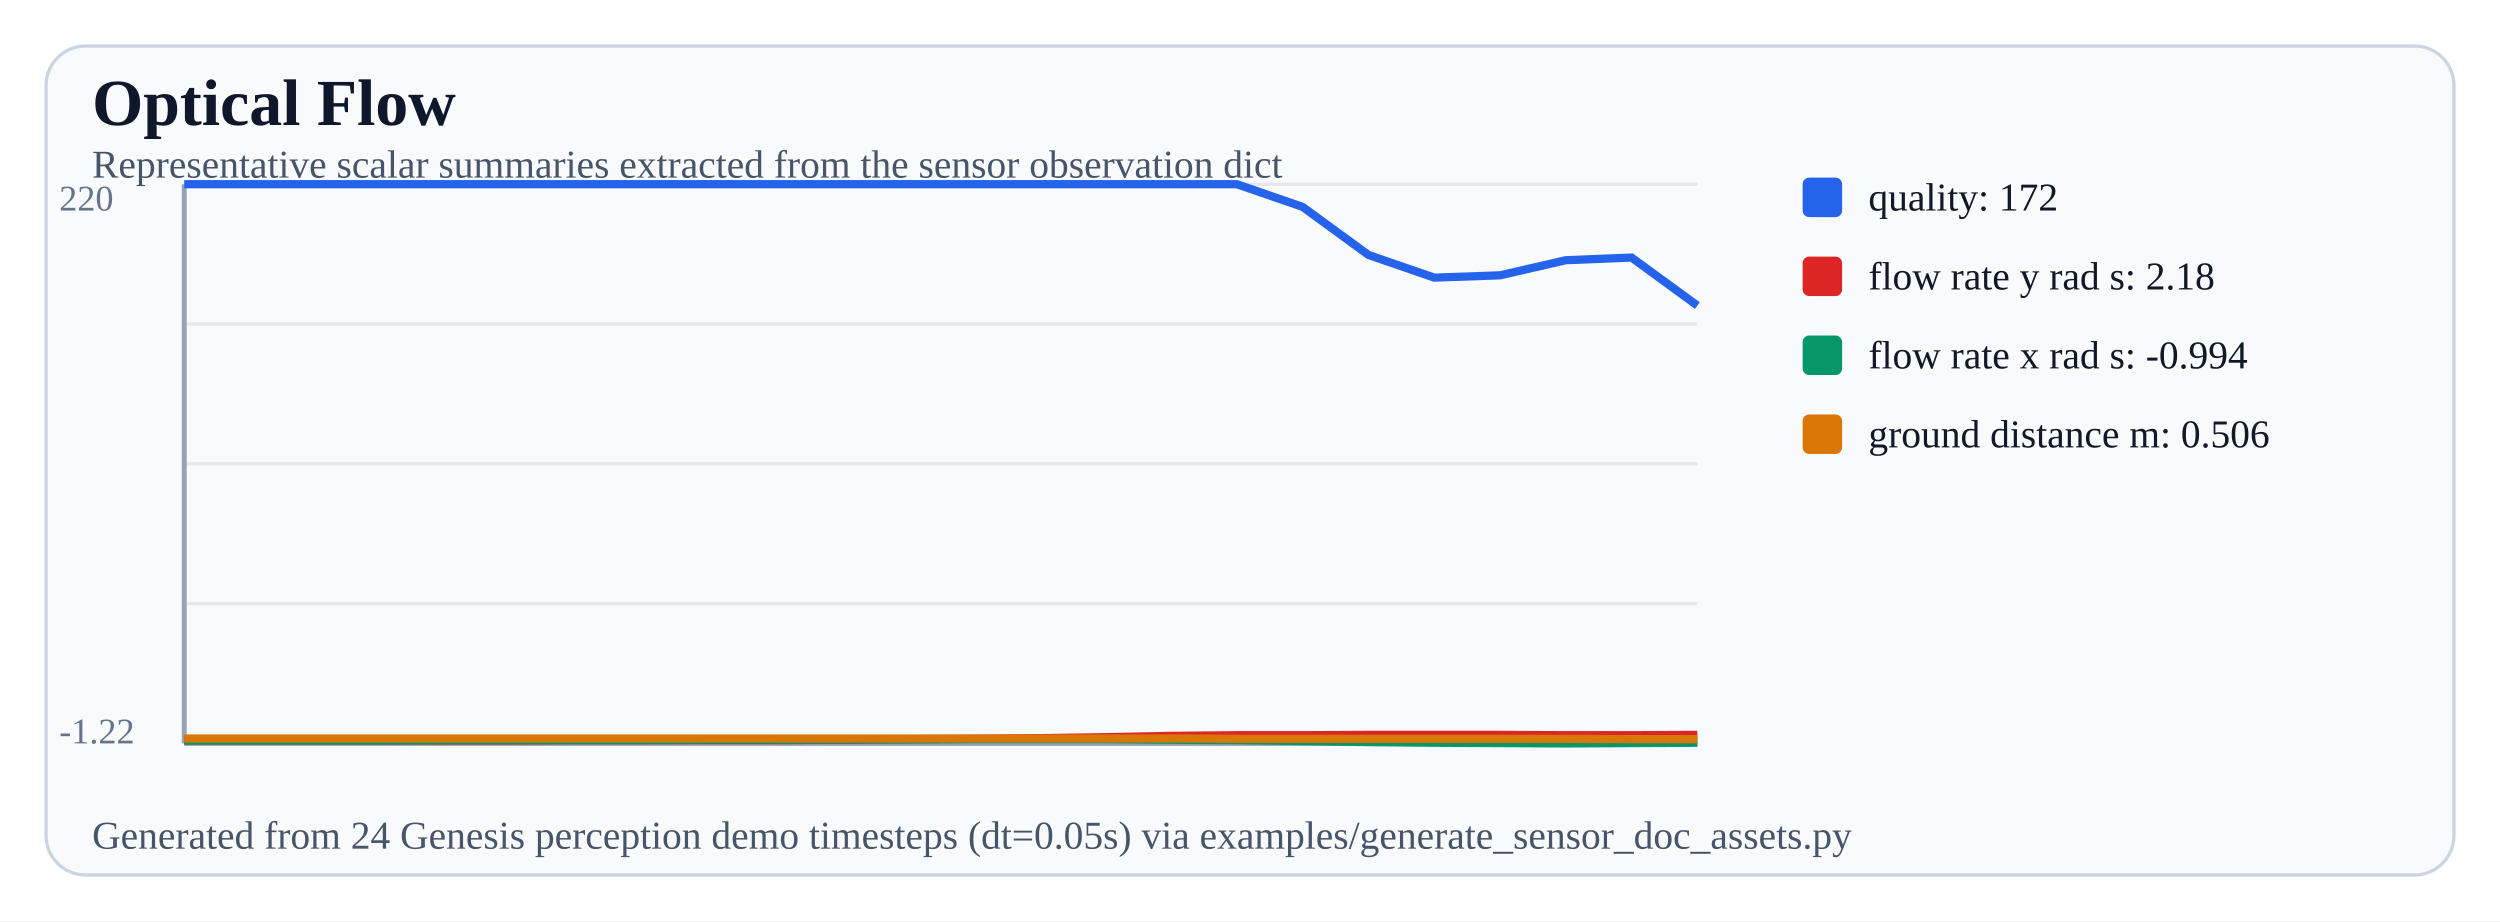
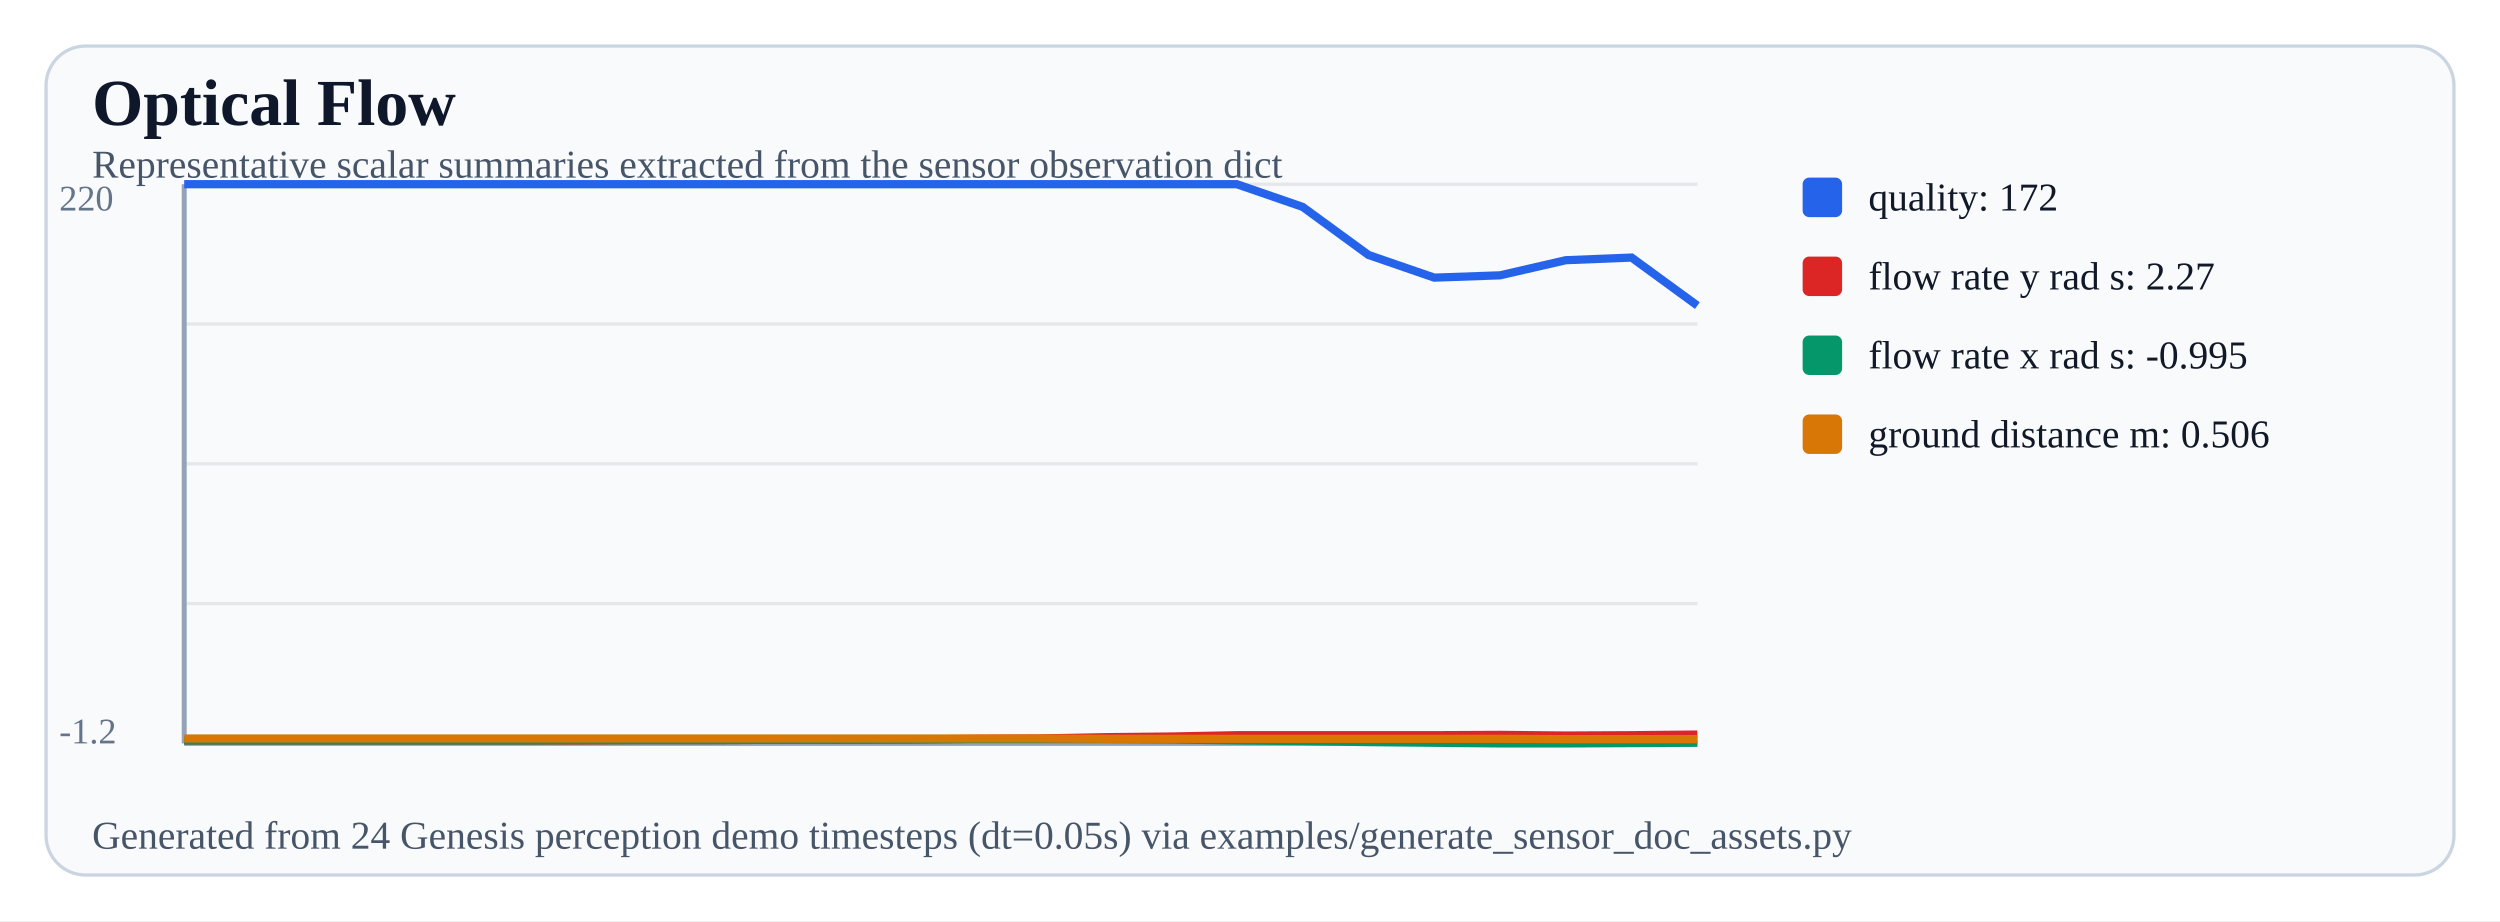
<svg xmlns="http://www.w3.org/2000/svg" width="760" height="280" viewBox="0 0 760 280" role="img" aria-label="Optical Flow example plot">
  <rect width="100%" height="100%" fill="#ffffff" />
  <rect x="14" y="14" width="732" height="252" rx="12" fill="#f8fafc" stroke="#cbd5e1" />
  <text x="28" y="38" font-size="20" font-weight="700" fill="#0f172a">Optical Flow</text>
  <text x="28" y="258" font-size="12" fill="#475569">Generated from 24 Genesis perception demo timesteps (dt=0.05s) via examples/generate_sensor_doc_assets.py</text>
  <text x="28" y="54" font-size="12" fill="#475569">Representative scalar summaries extracted from the sensor observation dict</text>
  <line x1="56" y1="56.0" x2="516" y2="56.0" stroke="#e5e7eb" />
  <line x1="56" y1="98.5" x2="516" y2="98.5" stroke="#e5e7eb" />
  <line x1="56" y1="141.0" x2="516" y2="141.0" stroke="#e5e7eb" />
  <line x1="56" y1="183.5" x2="516" y2="183.5" stroke="#e5e7eb" />
  <line x1="56" y1="226.0" x2="516" y2="226.0" stroke="#e5e7eb" />
  <line x1="56" y1="56" x2="56" y2="226" stroke="#94a3b8" stroke-width="1.5" />
  <line x1="56" y1="226" x2="516" y2="226" stroke="#94a3b8" stroke-width="1.5" />
  <text x="18" y="64" font-size="11" fill="#64748b">220</text>
-   <text x="18" y="226" font-size="11" fill="#64748b">-1.22</text>
+   <text x="18" y="226" font-size="11" fill="#64748b">-1.2</text>
  <polyline fill="none" stroke="#2563eb" stroke-width="2.5" points="56.0,56.0 76.0,56.0 96.0,56.0 116.0,56.0 136.0,56.0 156.0,56.0 176.0,56.0 196.0,56.0 216.0,56.0 236.0,56.0 256.0,56.0 276.0,56.0 296.0,56.0 316.0,56.0 336.0,56.0 356.0,56.0 376.0,56.0 396.0,62.9 416.0,77.5 436.0,84.4 456.0,83.7 476.0,79.1 496.0,78.3 516.0,92.9" />
-   <polyline fill="none" stroke="#dc2626" stroke-width="2.5" points="56.0,225.1 76.0,225.1 96.0,225.1 116.0,225.1 136.0,225.1 156.0,225.1 176.0,225.0 196.0,225.0 216.0,225.0 236.0,225.0 256.0,224.9 276.0,224.7 296.0,224.6 316.0,224.4 336.0,224.1 356.0,223.7 376.0,223.5 396.0,223.5 416.0,223.4 436.0,223.4 456.0,223.4 476.0,223.5 496.0,223.5 516.0,223.4" />
-   <polyline fill="none" stroke="#059669" stroke-width="2.5" points="56.0,225.1 76.0,225.1 96.0,225.1 116.0,225.1 136.0,225.0 156.0,225.0 176.0,225.0 196.0,225.0 216.0,224.9 236.0,224.9 256.0,224.8 276.0,224.8 296.0,224.7 316.0,224.7 336.0,224.7 356.0,224.9 376.0,225.0 396.0,225.3 416.0,225.6 436.0,225.8 456.0,225.9 476.0,226.0 496.0,225.9 516.0,225.8" />
-   <polyline fill="none" stroke="#d97706" stroke-width="2.5" points="56.0,224.5 76.0,224.5 96.0,224.5 116.0,224.5 136.0,224.5 156.0,224.5 176.0,224.5 196.0,224.5 216.0,224.5 236.0,224.5 256.0,224.5 276.0,224.5 296.0,224.5 316.0,224.5 336.0,224.5 356.0,224.5 376.0,224.6 396.0,224.6 416.0,224.6 436.0,224.6 456.0,224.6 476.0,224.6 496.0,224.7 516.0,224.7" />
+   <polyline fill="none" stroke="#dc2626" stroke-width="2.5" points="56.0,225.1 76.0,225.1 96.0,225.1 116.0,225.1 136.0,225.1 156.0,225.1 176.0,225.1 196.0,225.0 216.0,225.0 236.0,224.9 256.0,224.9 276.0,224.8 296.0,224.6 316.0,224.5 336.0,224.1 356.0,223.9 376.0,223.5 396.0,223.5 416.0,223.5 436.0,223.5 456.0,223.4 476.0,223.6 496.0,223.5 516.0,223.3" />
+   <polyline fill="none" stroke="#059669" stroke-width="2.5" points="56.0,225.1 76.0,225.1 96.0,225.1 116.0,225.1 136.0,225.1 156.0,225.1 176.0,225.0 196.0,225.0 216.0,225.0 236.0,224.9 256.0,224.8 276.0,224.8 296.0,224.7 316.0,224.7 336.0,224.7 356.0,224.8 376.0,225.1 396.0,225.3 416.0,225.6 436.0,225.8 456.0,226.0 476.0,226.0 496.0,225.9 516.0,225.8" />
+   <polyline fill="none" stroke="#d97706" stroke-width="2.5" points="56.0,224.5 76.0,224.5 96.0,224.5 116.0,224.5 136.0,224.5 156.0,224.5 176.0,224.5 196.0,224.5 216.0,224.5 236.0,224.5 256.0,224.5 276.0,224.5 296.0,224.5 316.0,224.5 336.0,224.6 356.0,224.6 376.0,224.6 396.0,224.6 416.0,224.6 436.0,224.6 456.0,224.6 476.0,224.7 496.0,224.7 516.0,224.7" />
  <rect x="548" y="54" width="12" height="12" rx="2" fill="#2563eb" />
  <text x="568" y="64" font-size="12" fill="#111827">quality: 172</text>
  <rect x="548" y="78" width="12" height="12" rx="2" fill="#dc2626" />
-   <text x="568" y="88" font-size="12" fill="#111827">flow rate y rad s: 2.18</text>
+   <text x="568" y="88" font-size="12" fill="#111827">flow rate y rad s: 2.27</text>
  <rect x="548" y="102" width="12" height="12" rx="2" fill="#059669" />
-   <text x="568" y="112" font-size="12" fill="#111827">flow rate x rad s: -0.994</text>
+   <text x="568" y="112" font-size="12" fill="#111827">flow rate x rad s: -0.995</text>
  <rect x="548" y="126" width="12" height="12" rx="2" fill="#d97706" />
  <text x="568" y="136" font-size="12" fill="#111827">ground distance m: 0.506</text>
</svg>
